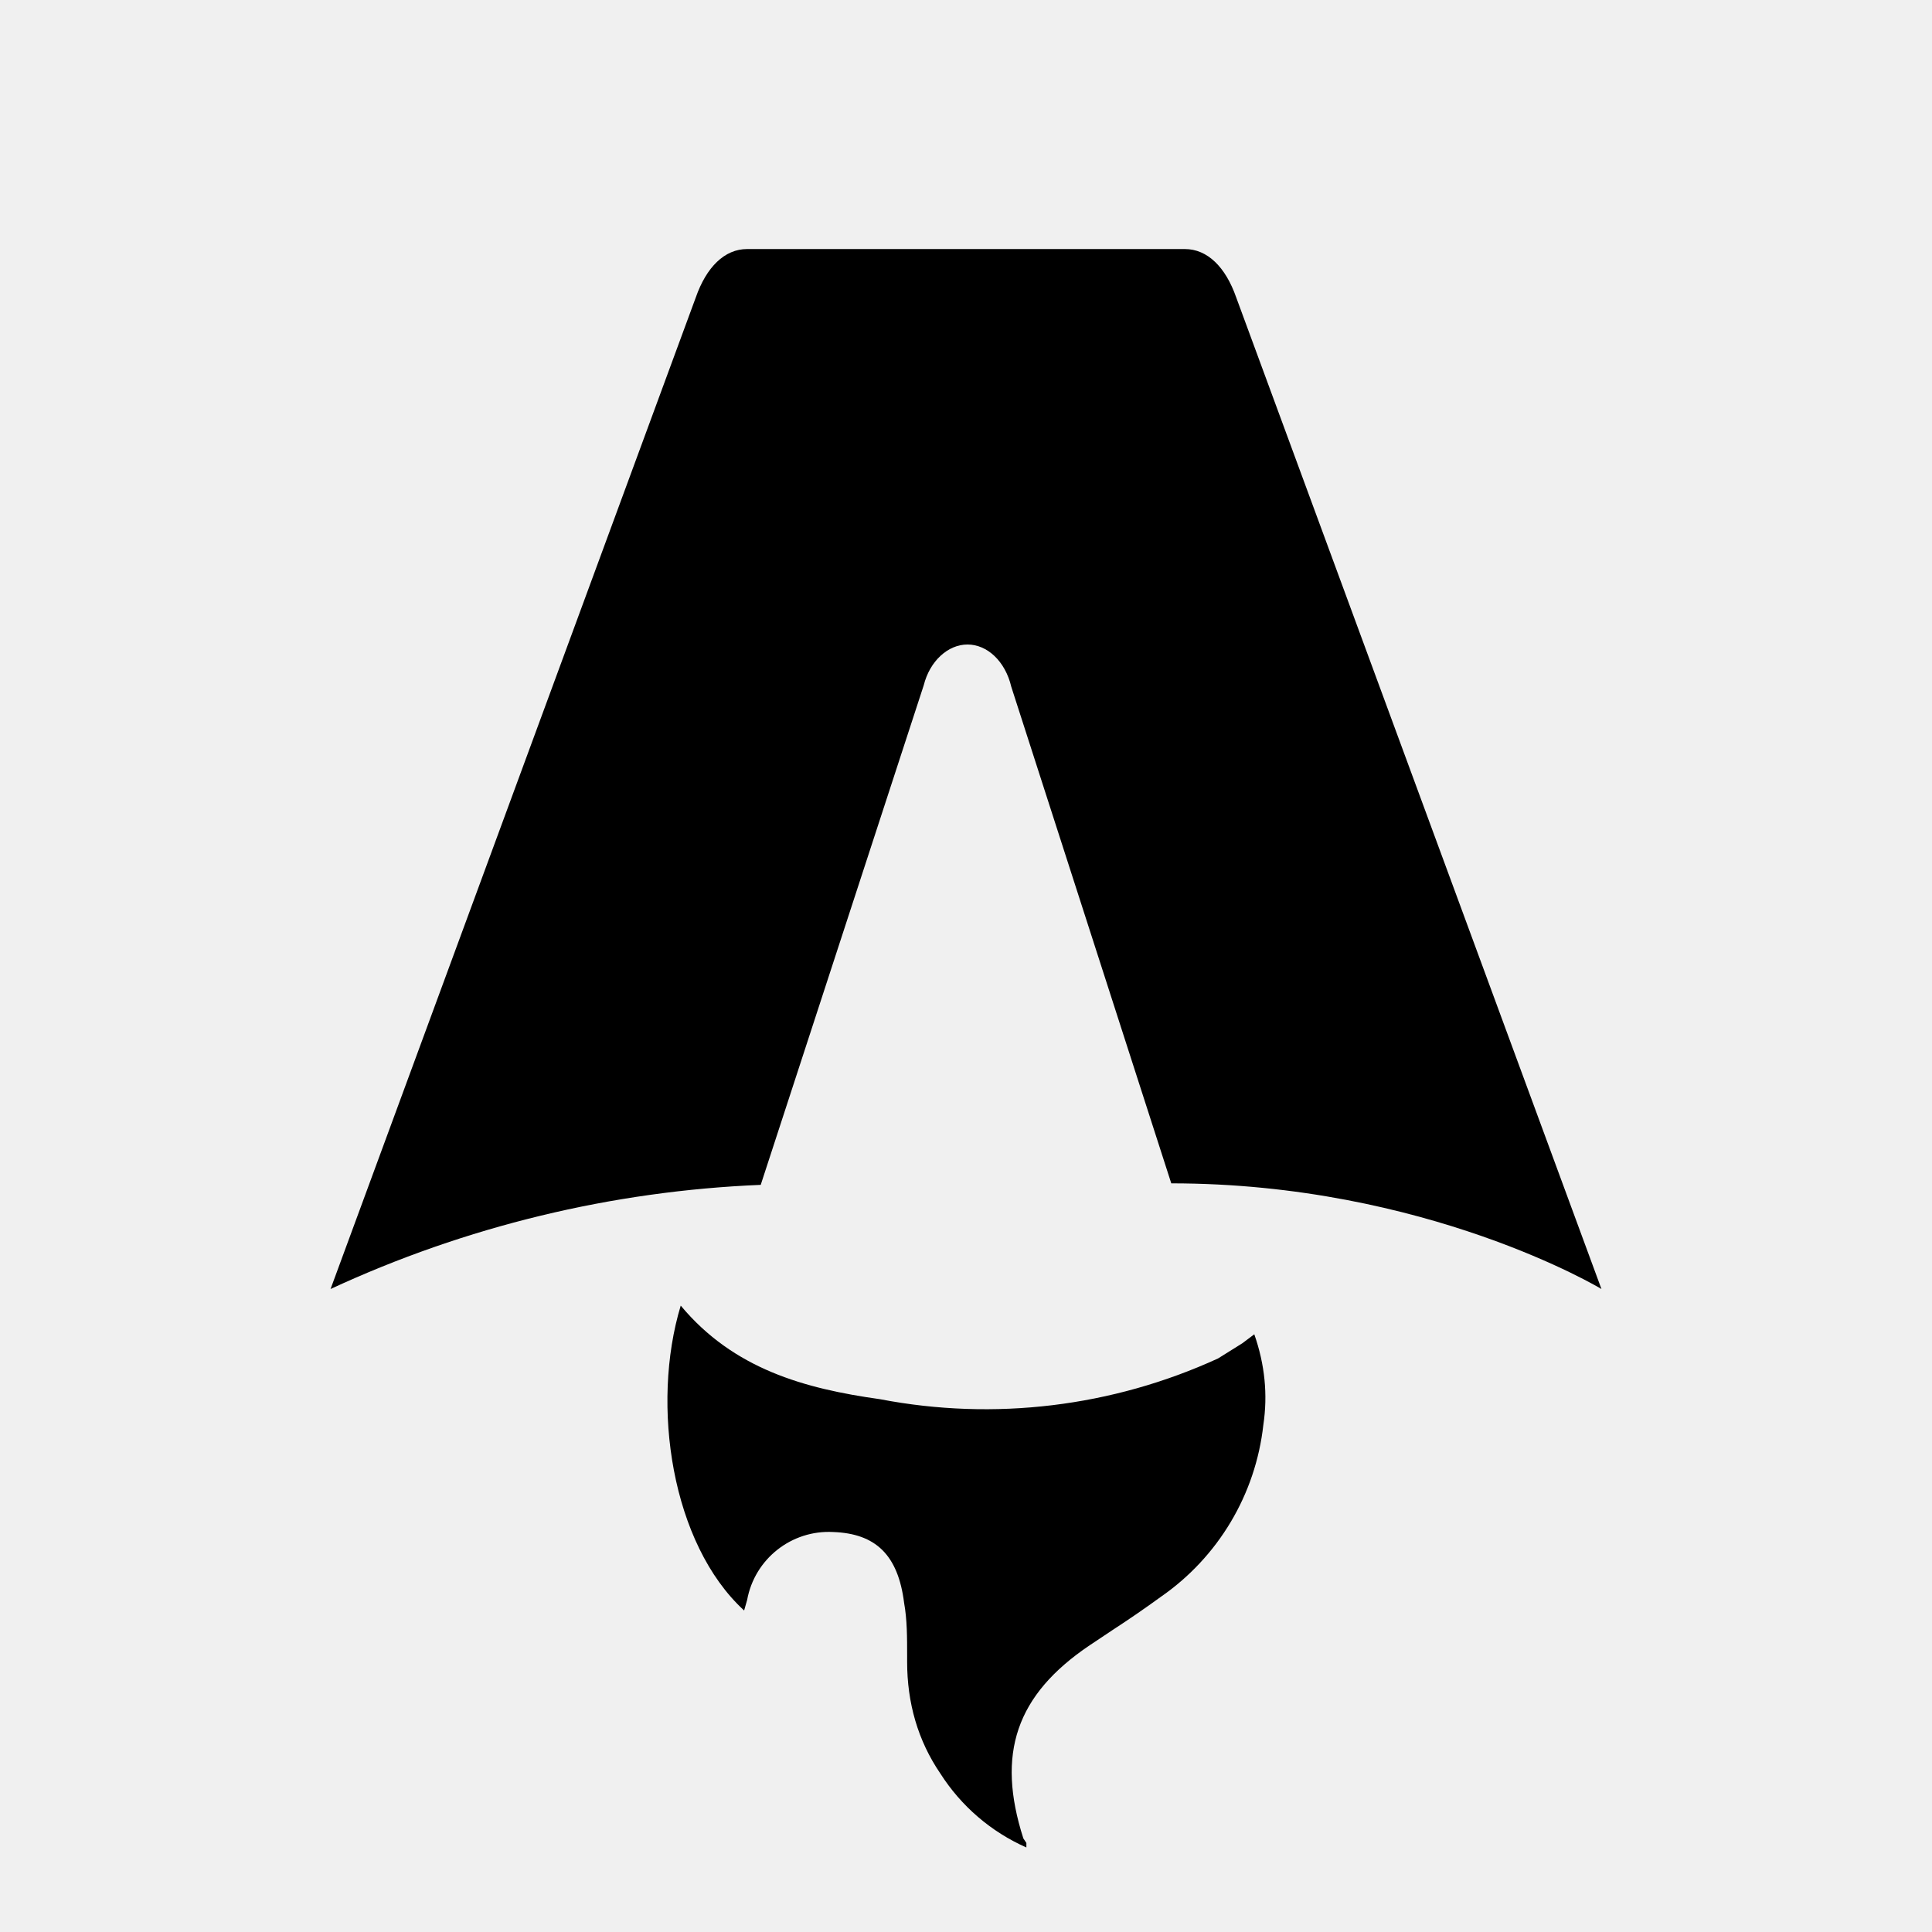
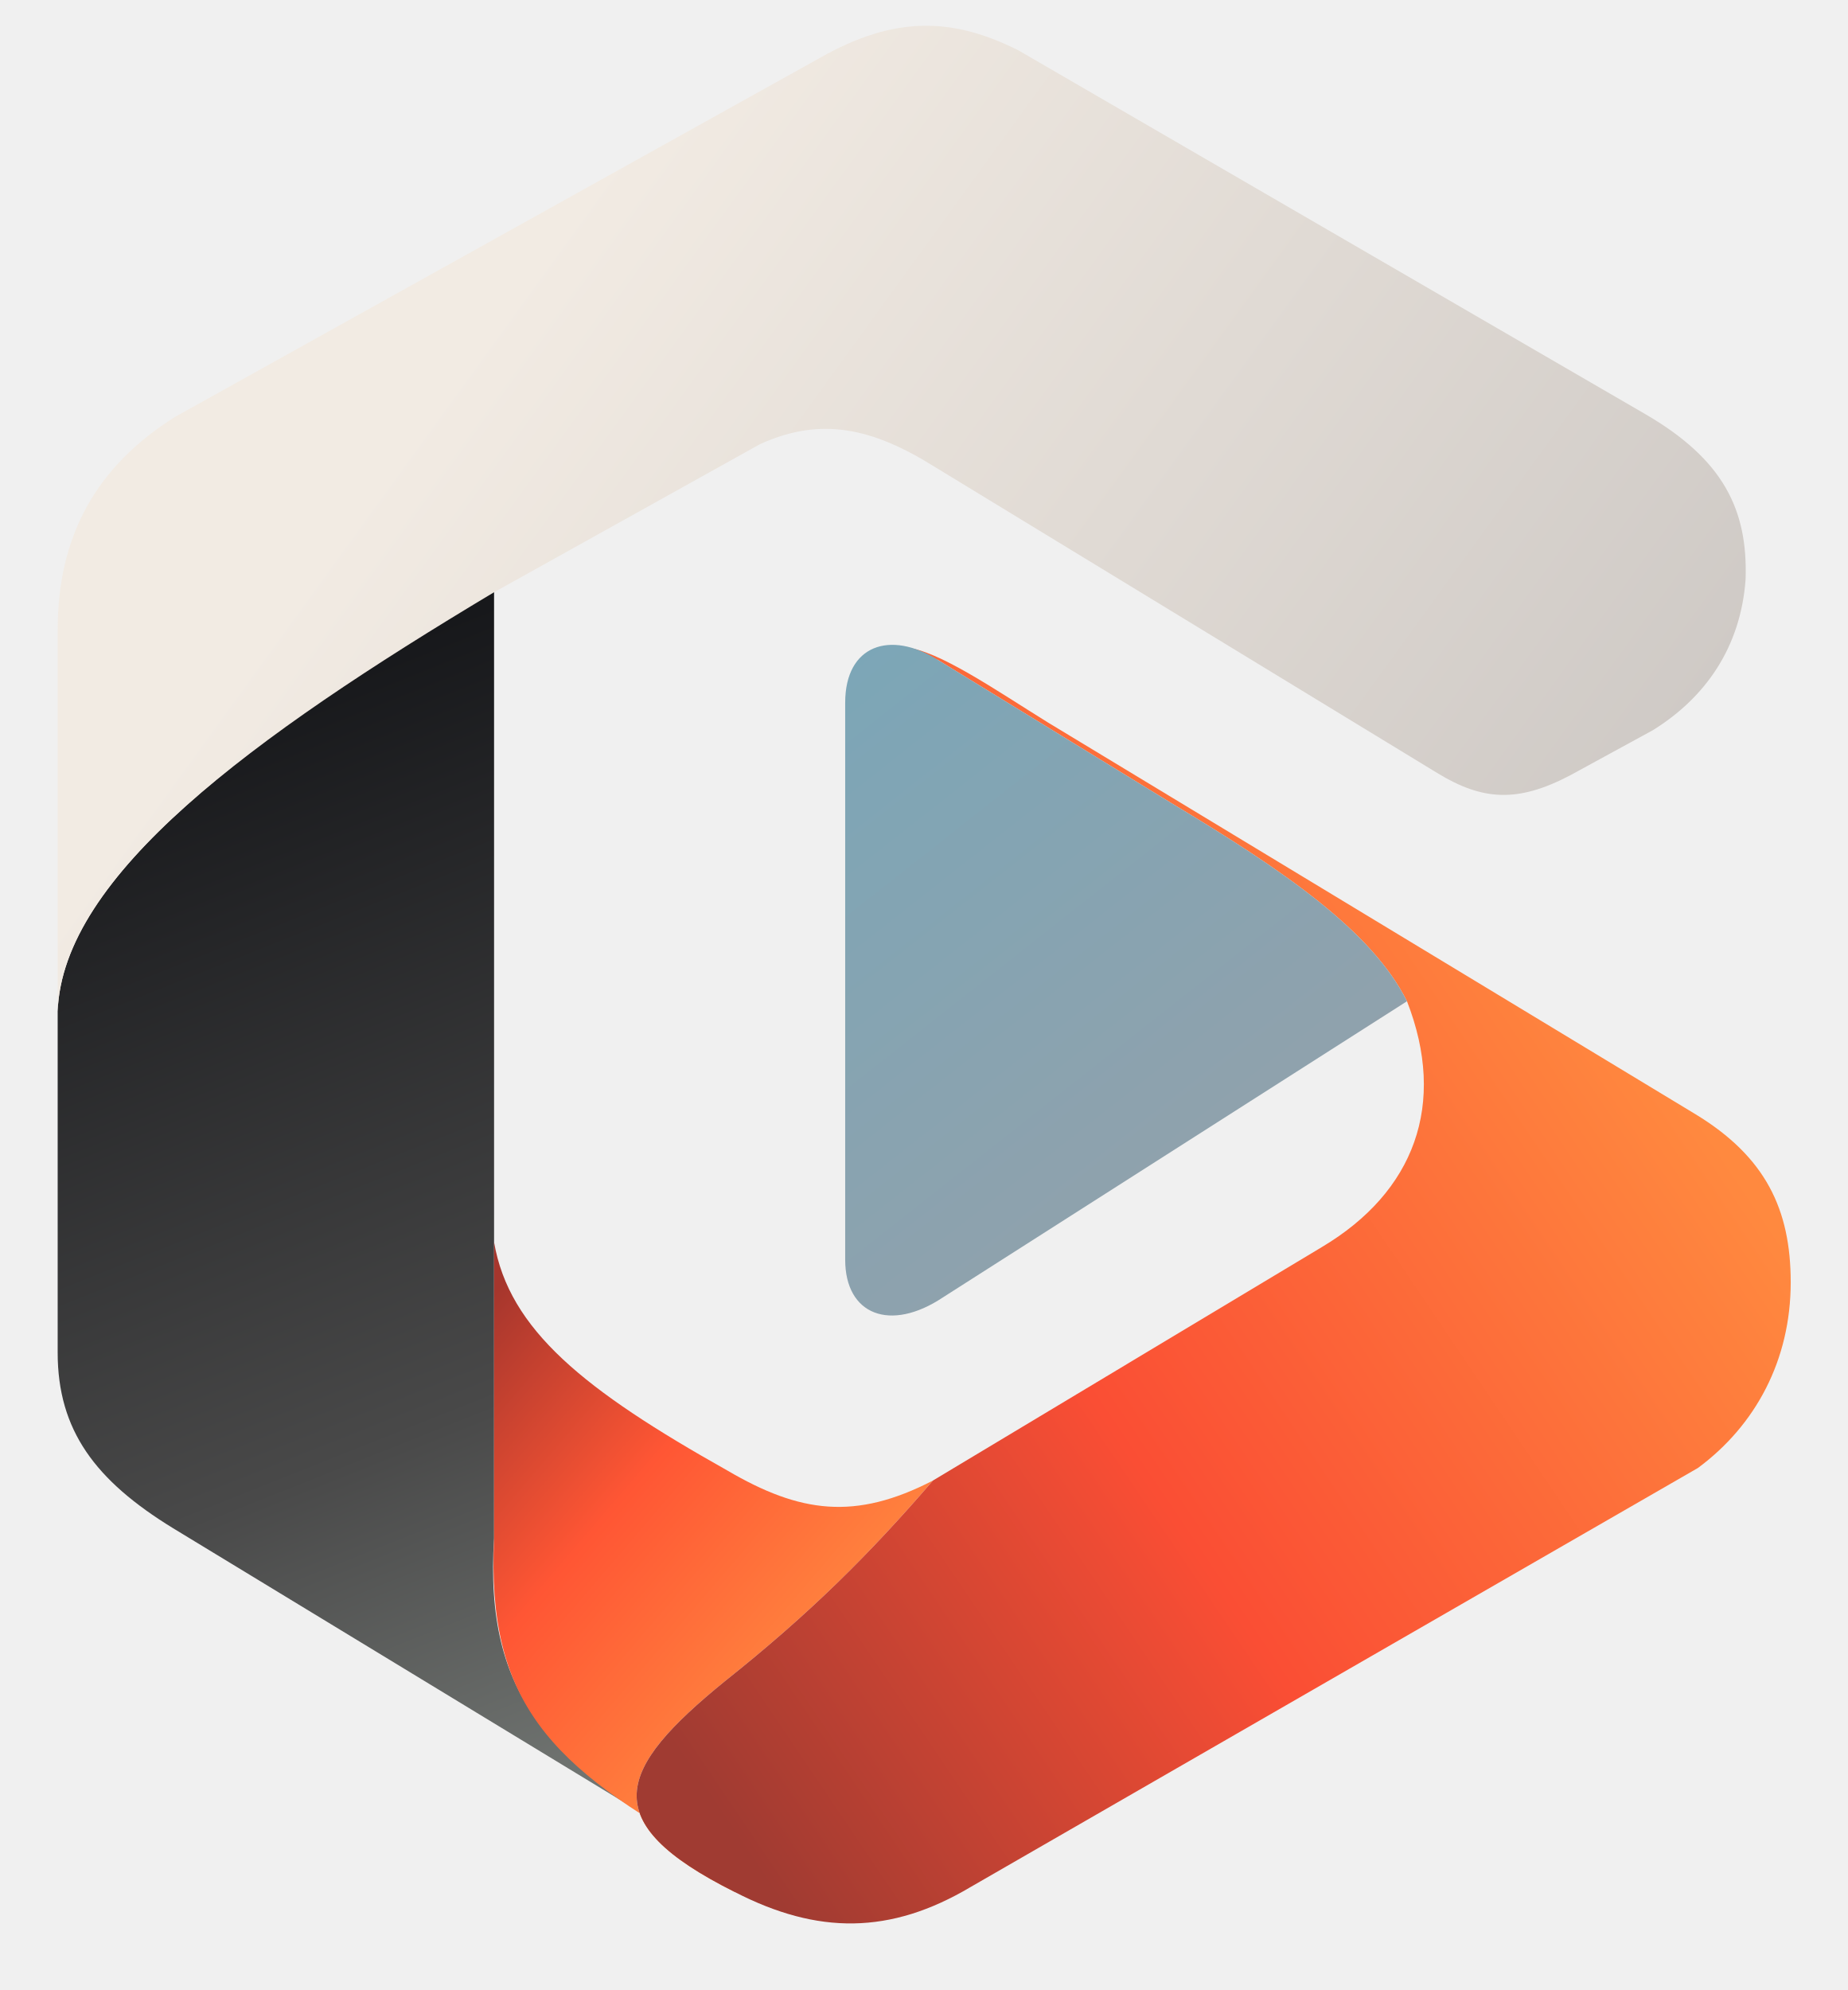
- <svg xmlns="http://www.w3.org/2000/svg" fill="none" viewBox="0 0 128 128">
-   <path d="M50.4 78.5a75.1 75.1 0 0 0-28.5 6.9l24.2-65.7c.7-2 1.9-3.2 3.4-3.2h29c1.5 0 2.7 1.2 3.4 3.2l24.2 65.7s-11.6-7-28.5-7L67 45.5c-.4-1.7-1.6-2.8-2.9-2.8-1.3 0-2.5 1.1-2.9 2.7L50.4 78.5Zm-1.1 28.2Zm-4.2-20.2c-2 6.6-.6 15.8 4.2 20.2a17.5 17.5 0 0 1 .2-.7 5.5 5.5 0 0 1 5.7-4.5c2.8.1 4.3 1.5 4.7 4.7.2 1.1.2 2.3.2 3.5v.4c0 2.7.7 5.2 2.2 7.4a13 13 0 0 0 5.7 4.9v-.3l-.2-.3c-1.8-5.6-.5-9.5 4.4-12.8l1.5-1a73 73 0 0 0 3.2-2.2 16 16 0 0 0 6.8-11.4c.3-2 .1-4-.6-6l-.8.6-1.6 1a37 37 0 0 1-22.4 2.7c-5-.7-9.7-2-13.2-6.2Z" />
-   <style>
-         path { fill: #000; }
-         @media (prefers-color-scheme: dark) {
-             path { fill: #FFF; }
-         }
-     </style>
+ <svg xmlns="http://www.w3.org/2000/svg" viewBox="305 243 325 350" version="1.1">
+   <defs>
+     <linearGradient id="ivory" gradientUnits="userSpaceOnUse" x1="200" y1="130" x2="600" y2="420">
+       <stop offset="0" stop-color="#f2ebe3" />
+       <stop offset="1" stop-color="#cec9c5" />
+     </linearGradient>
+     <linearGradient id="graphite" gradientUnits="userSpaceOnUse" x1="55" y1="300" x2="225" y2="727">
+       <stop offset="0" stop-color="#151619" />
+       <stop offset="0.67" stop-color="#494949" />
+       <stop offset="1" stop-color="#707471" />
+     </linearGradient>
+     <linearGradient id="inner-orange" gradientUnits="userSpaceOnUse" x1="189" y1="535" x2="329" y2="655">
+       <stop offset="0" stop-color="#a6362d" />
+       <stop offset="0.5" stop-color="#ff5634" />
+       <stop offset="1" stop-color="#ff813e" />
+     </linearGradient>
+     <linearGradient id="orange" gradientUnits="userSpaceOnUse" x1="283" y1="746" x2="680" y2="478">
+       <stop offset="0" stop-color="#a03b32" />
+       <stop offset="0.45" stop-color="#fa4e34" />
+       <stop offset="1" stop-color="#ff893f" />
+     </linearGradient>
+     <linearGradient id="play-blue" gradientUnits="userSpaceOnUse" x1="334" y1="278" x2="535" y2="533">
+       <stop offset="0" stop-color="#7ca6b7" />
+       <stop offset="1" stop-color="#96a0a9" />
+     </linearGradient>
+   </defs>
+   <g id="emblem" transform="translate(308.0862 234.6253) scale(0.441183 0.441327)">
+     <path id="left-ribbon" d="M 16 422 C 18 368 93 313 190 254 L 190 632 C 186 695 212 722 276 758 L 62 628 C 31 609 16 589 16 558 Z" fill="url(#graphite)" />
+     <path id="inner-fold" d="M 190 514 C 196 549 226 573 283 605 C 312 622 334 625 365 609 C 340 638 316 662 282 689 C 239 724 230 745 286 773 L 276 758 C 212 723 187 697 190 632 Z" fill="url(#inner-orange)" />
+     <path id="lower-ribbon" d="M 354 277 C 367 278 390 294 411 307 L 669 463 C 697 480 707 501 707 530 C 707 561 693 587 670 604 L 380 771 C 348 790 319 790 286 773 C 230 745 239 724 282 689 C 316 662 340 638 365 609 L 520 516 C 557 494 570 459 554 418 C 540 390 505 366 460 339 L 367 282 Z" fill="url(#orange)" />
+     <path id="upper-ribbon" d="M 16 422 L 16 270 C 16 233 31 205 63 185 L 320 42 C 350 25 373 26 399 39 L 649 184 C 680 202 690 222 689 250 C 687 277 673 297 652 310 L 619 328 C 598 339 584 338 566 327 L 364 204 C 338 188 318 186 296 196 L 190 255 C 93 313 18 368 16 422 Z" fill="url(#ivory)" />
+     <path id="play-symbol" d="M 330 299 C 330 276 348 270 367 282 L 460 339 C 505 366 540 390 554 418 L 369 536 C 348 550 330 543 330 521 Z" fill="url(#play-blue)" />
+   </g>
</svg>
